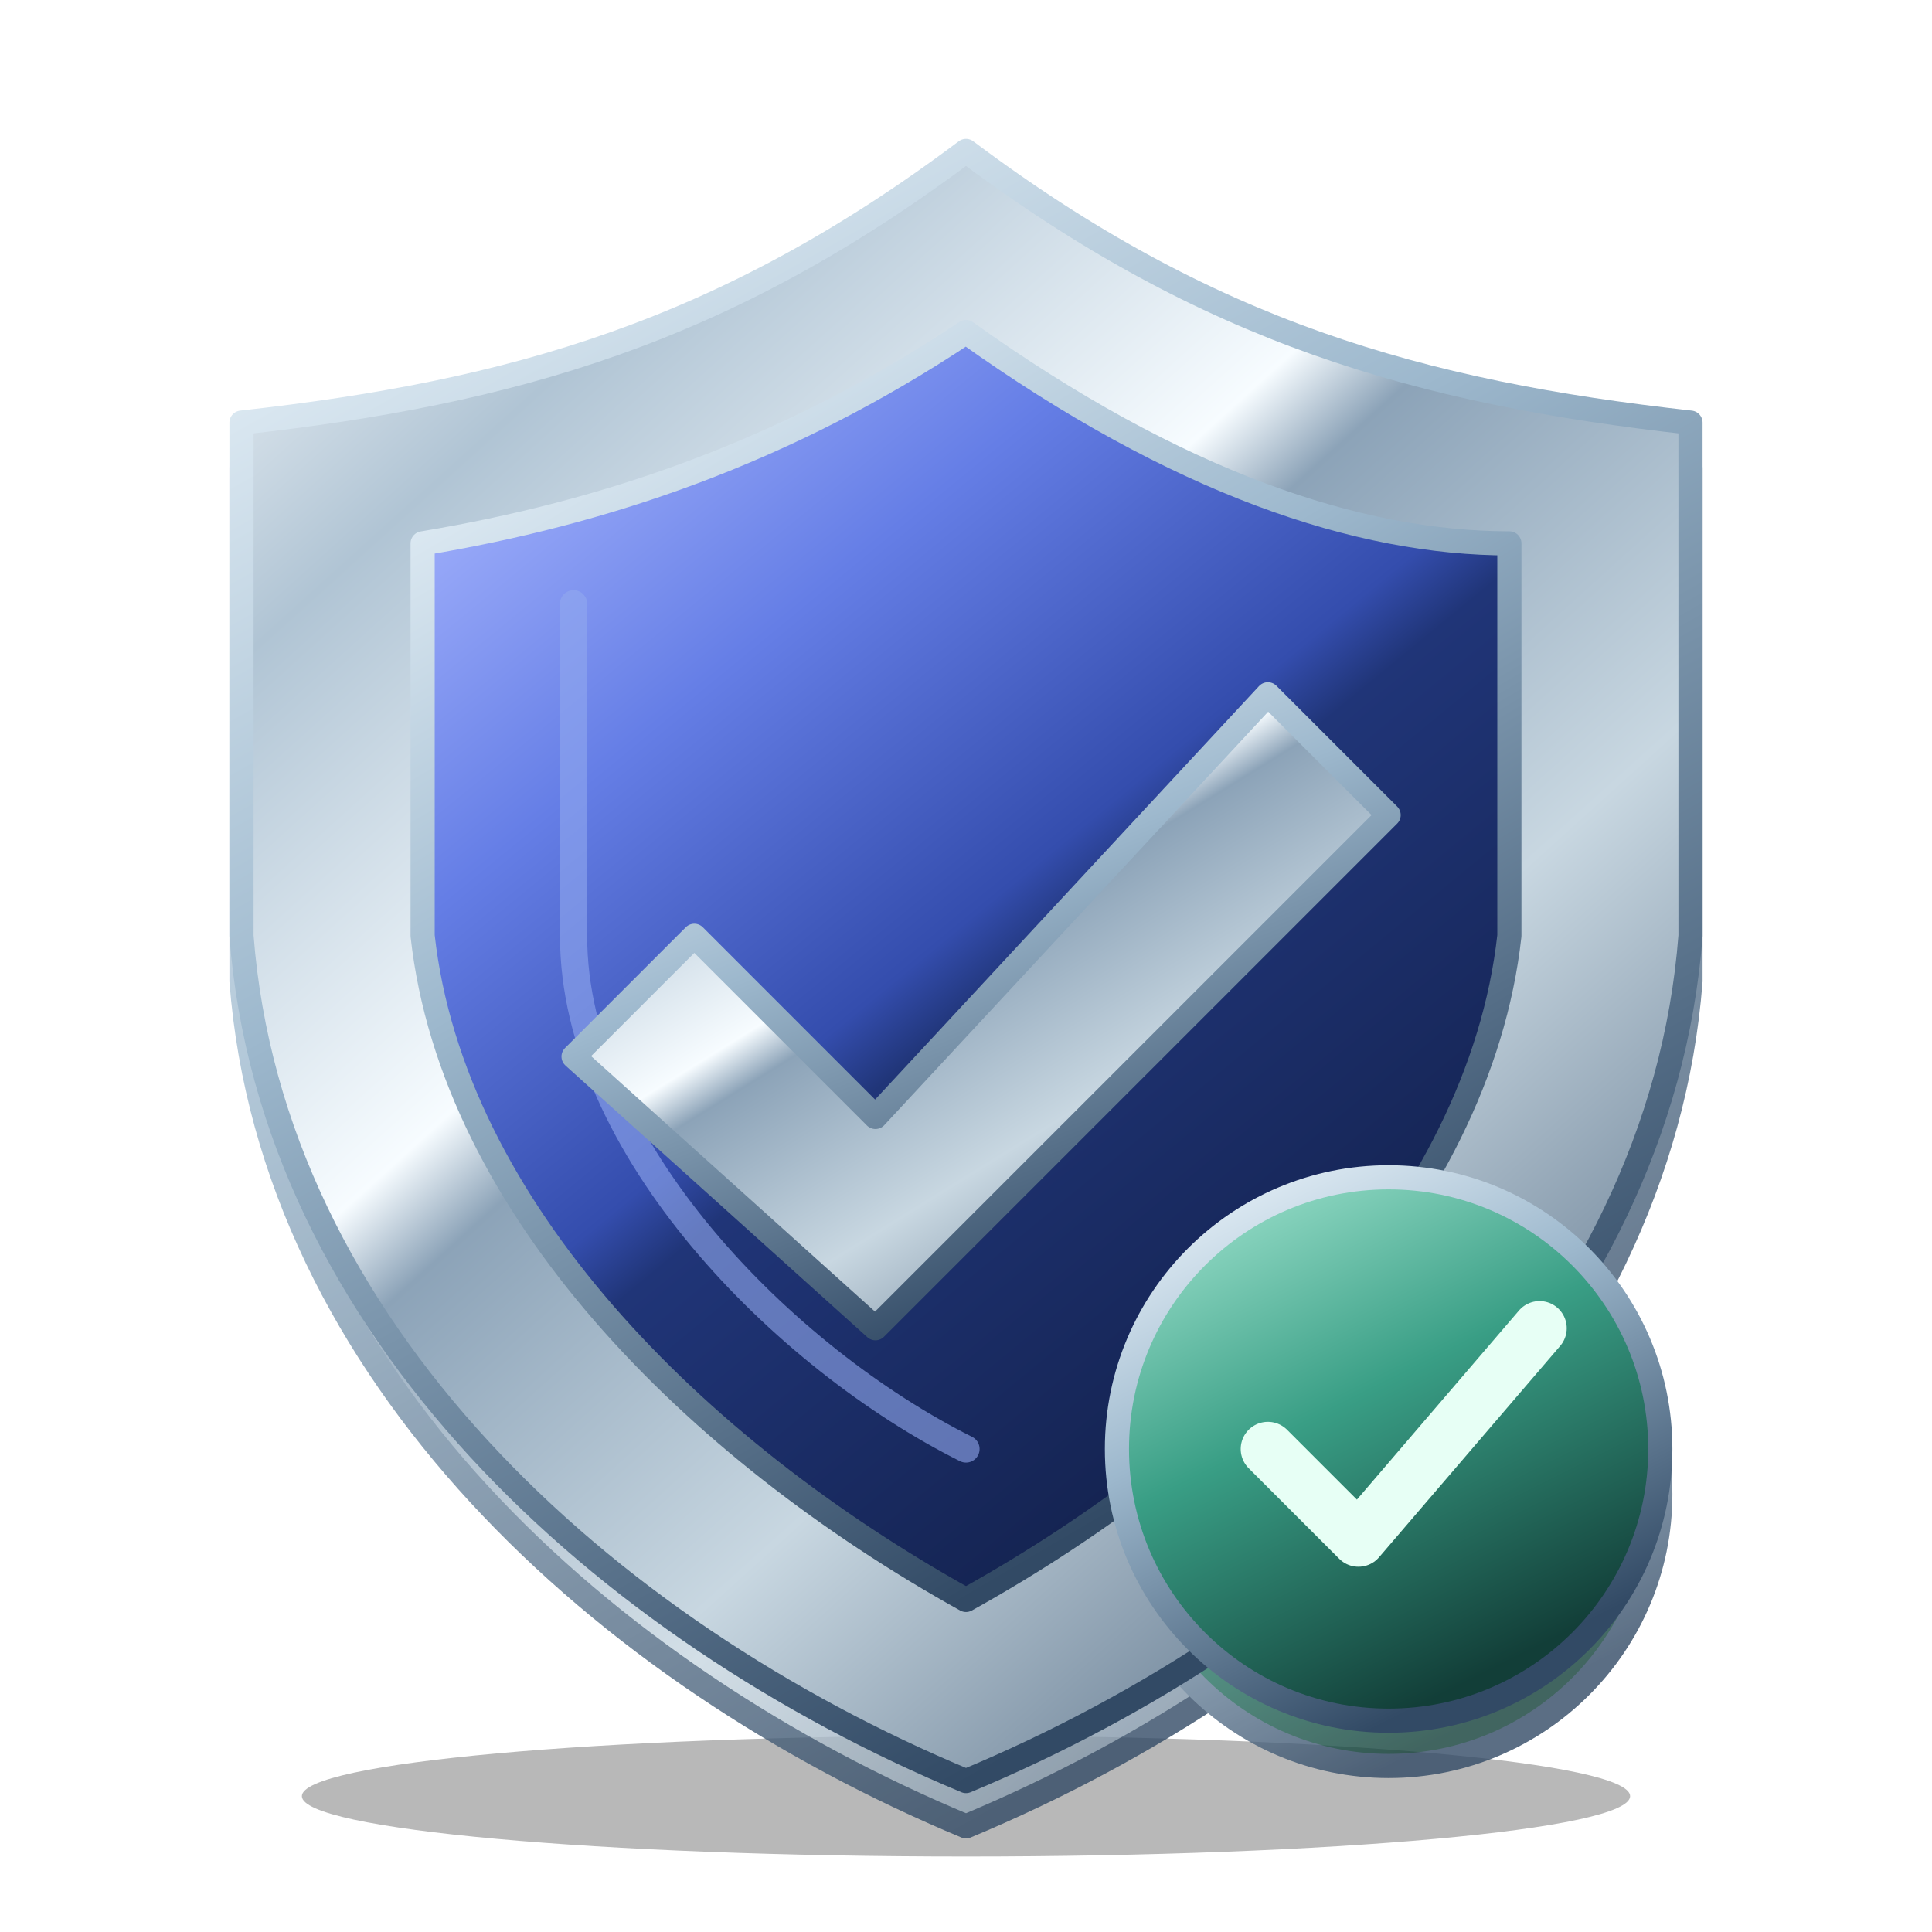
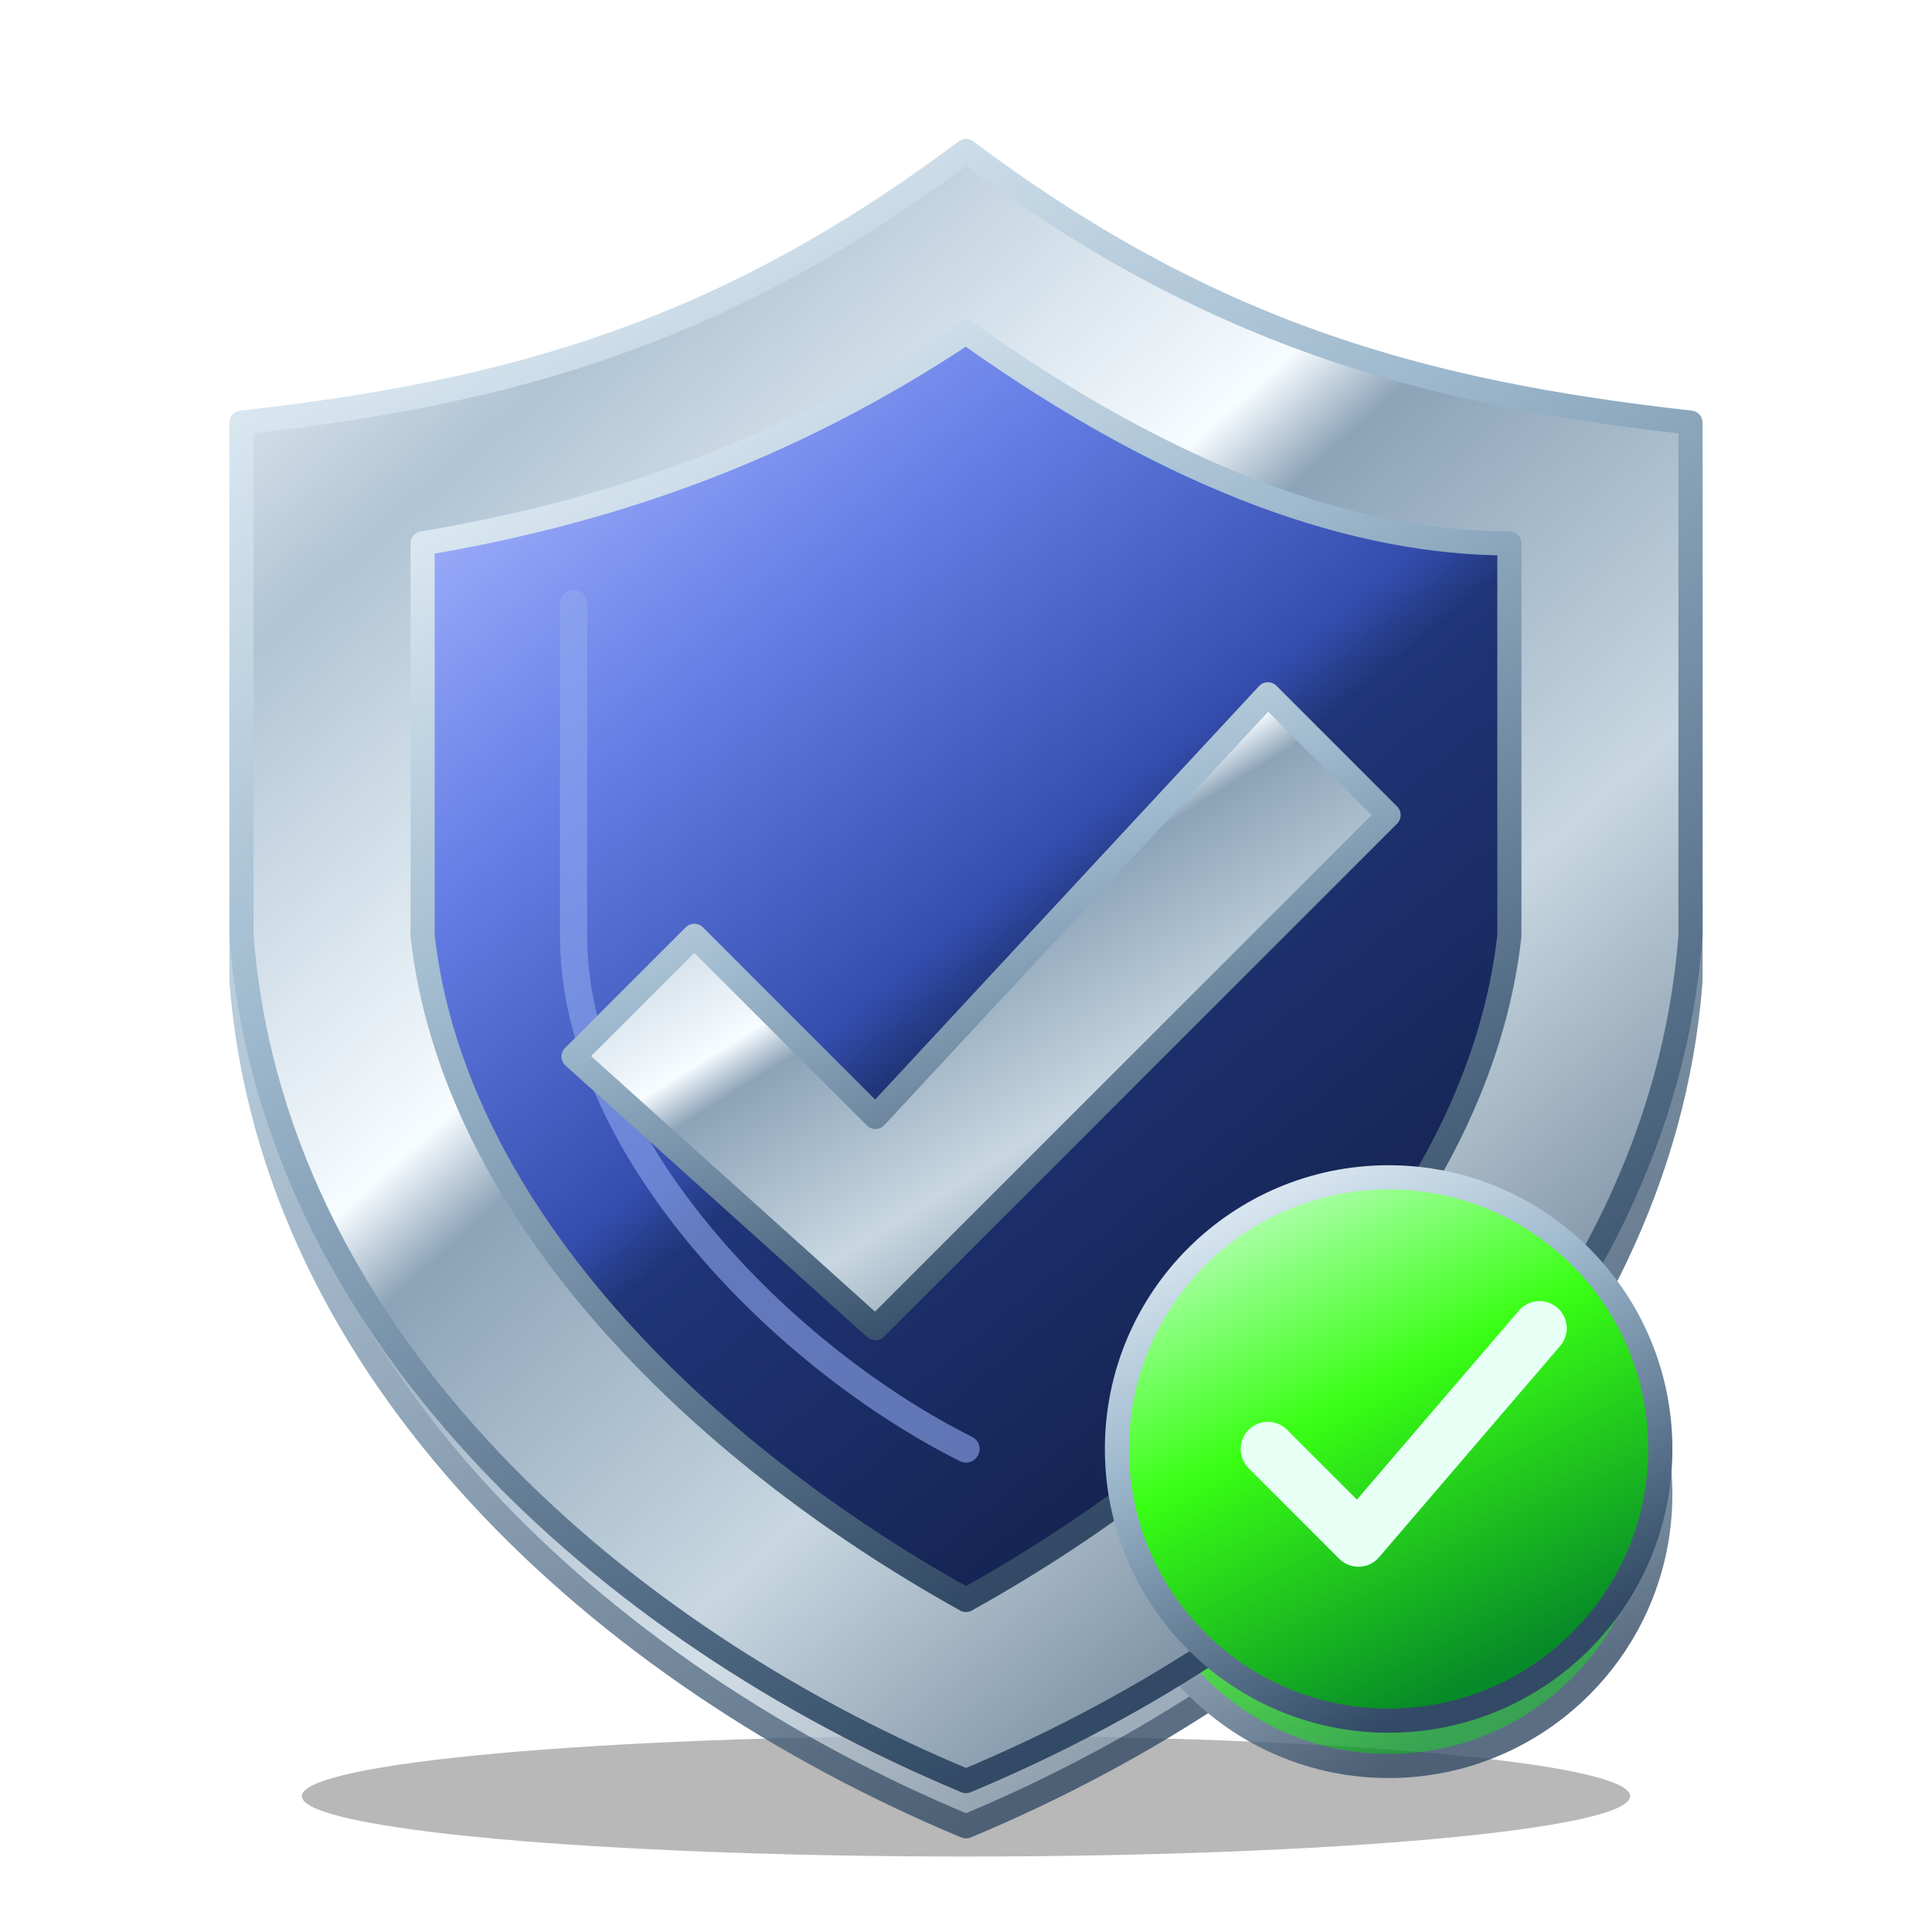
<svg xmlns="http://www.w3.org/2000/svg" width="64" height="64" viewBox="0 0 64 64">
  <defs>
    <linearGradient id="silver" x1="0" y1="0" x2=".8" y2="1">
      <stop stop-color="#FCFEFF" />
      <stop offset=".19" stop-color="#B0C4D4" />
      <stop offset=".43" stop-color="#F7FCFF" />
      <stop offset=".48" stop-color="#8CA3B8" />
      <stop offset=".7" stop-color="#C8D7E1" />
      <stop offset="1" stop-color="#536A82" />
    </linearGradient>
    <linearGradient id="edge" x2=".5" y2="1">
      <stop stop-color="#F2FAFF" />
      <stop offset=".44" stop-color="#9DB8CD" />
      <stop offset="1" stop-color="#324A65" />
    </linearGradient>
    <linearGradient id="blue" x1=".1" y1="0" x2=".8" y2="1">
      <stop stop-color="#AAB8FF" />
      <stop offset=".26" stop-color="#657EE6" />
      <stop offset=".5" stop-color="#344DAD" />
      <stop offset=".55" stop-color="#203578" />
      <stop offset="1" stop-color="#101D43" />
    </linearGradient>
    <linearGradient id="red" x2=".6" y2="1">
-       <stop stop-color="#FFB9C3" />
-       <stop offset=".26" stop-color="#E9536D" />
-       <stop offset=".52" stop-color="#AE203F" />
-       <stop offset="1" stop-color="#4C1126" />
+       <stop stop-color="#FFE2EA" />
+       <stop offset=".26" stop-color="#FF526E" />
+       <stop offset=".52" stop-color="#FF1744" />
+       <stop offset="1" stop-color="#A80030" />
    </linearGradient>
    <linearGradient id="glass" x2="1" y2="1">
      <stop stop-color="#244C69" />
      <stop offset=".45" stop-color="#0D2239" />
      <stop offset=".5" stop-color="#071424" />
      <stop offset="1" stop-color="#132F48" />
    </linearGradient>
    <linearGradient id="green" x2=".5" y2="1">
-       <stop stop-color="#AEEDD9" />
-       <stop offset=".5" stop-color="#399E85" />
-       <stop offset="1" stop-color="#123E38" />
+       <stop stop-color="#E0FFEC" />
+       <stop offset=".5" stop-color="#39FF14" />
+       <stop offset="1" stop-color="#078B28" />
    </linearGradient>
    <linearGradient id="amber" x2=".5" y2="1">
      <stop stop-color="#FFF3C7" />
      <stop offset=".4" stop-color="#D7A34A" />
      <stop offset="1" stop-color="#75511D" />
    </linearGradient>
  </defs>
  <ellipse cx="32" cy="59.5" rx="22" ry="2" fill="#000" opacity=".28" />
  <g transform="translate(0 1.5)" opacity=".8">
    <path d="M32 5C40 11 47 13 56 14V31C55 44 44 54 32 59 20 54 9 44 8 31V14C17 13 24 11 32 5Z" fill="url(#silver)" stroke="url(#edge)" stroke-width="0.8" stroke-linejoin="round" />
    <path d="M32 11C39 16 45 18 50 18V31C49 40 41 48 32 53 23 48 15 40 14 31V18C20 17 26 15 32 11Z" fill="url(#blue)" stroke="url(#edge)" stroke-width="0.8" stroke-linejoin="round" />
    <path d="M19 20v11c0 7 7 14 13 17" fill="none" stroke="#91A9EE" stroke-width="0.9" opacity="0.6" stroke-linecap="round" stroke-linejoin="round" />
    <path d="M23 31L29 37 42 23 46 27 29 44 19 35Z" fill="url(#silver)" stroke="url(#edge)" stroke-width="0.8" stroke-linejoin="round" />
    <circle cx="46" cy="48" r="9" fill="url(#green)" stroke="url(#edge)" stroke-width="0.8" />
    <path d="M42 48l3 3 6-7" fill="none" stroke="#E7FFF5" stroke-width="1.8" opacity="1" stroke-linecap="round" stroke-linejoin="round" />
  </g>
  <g>
    <path d="M32 5C40 11 47 13 56 14V31C55 44 44 54 32 59 20 54 9 44 8 31V14C17 13 24 11 32 5Z" fill="url(#silver)" stroke="url(#edge)" stroke-width="0.8" stroke-linejoin="round" />
    <path d="M32 11C39 16 45 18 50 18V31C49 40 41 48 32 53 23 48 15 40 14 31V18C20 17 26 15 32 11Z" fill="url(#blue)" stroke="url(#edge)" stroke-width="0.8" stroke-linejoin="round" />
    <path d="M19 20v11c0 7 7 14 13 17" fill="none" stroke="#91A9EE" stroke-width="0.9" opacity="0.6" stroke-linecap="round" stroke-linejoin="round" />
    <path d="M23 31L29 37 42 23 46 27 29 44 19 35Z" fill="url(#silver)" stroke="url(#edge)" stroke-width="0.8" stroke-linejoin="round" />
    <circle cx="46" cy="48" r="9" fill="url(#green)" stroke="url(#edge)" stroke-width="0.8" />
    <path d="M42 48l3 3 6-7" fill="none" stroke="#E7FFF5" stroke-width="1.8" opacity="1" stroke-linecap="round" stroke-linejoin="round" />
  </g>
</svg>
